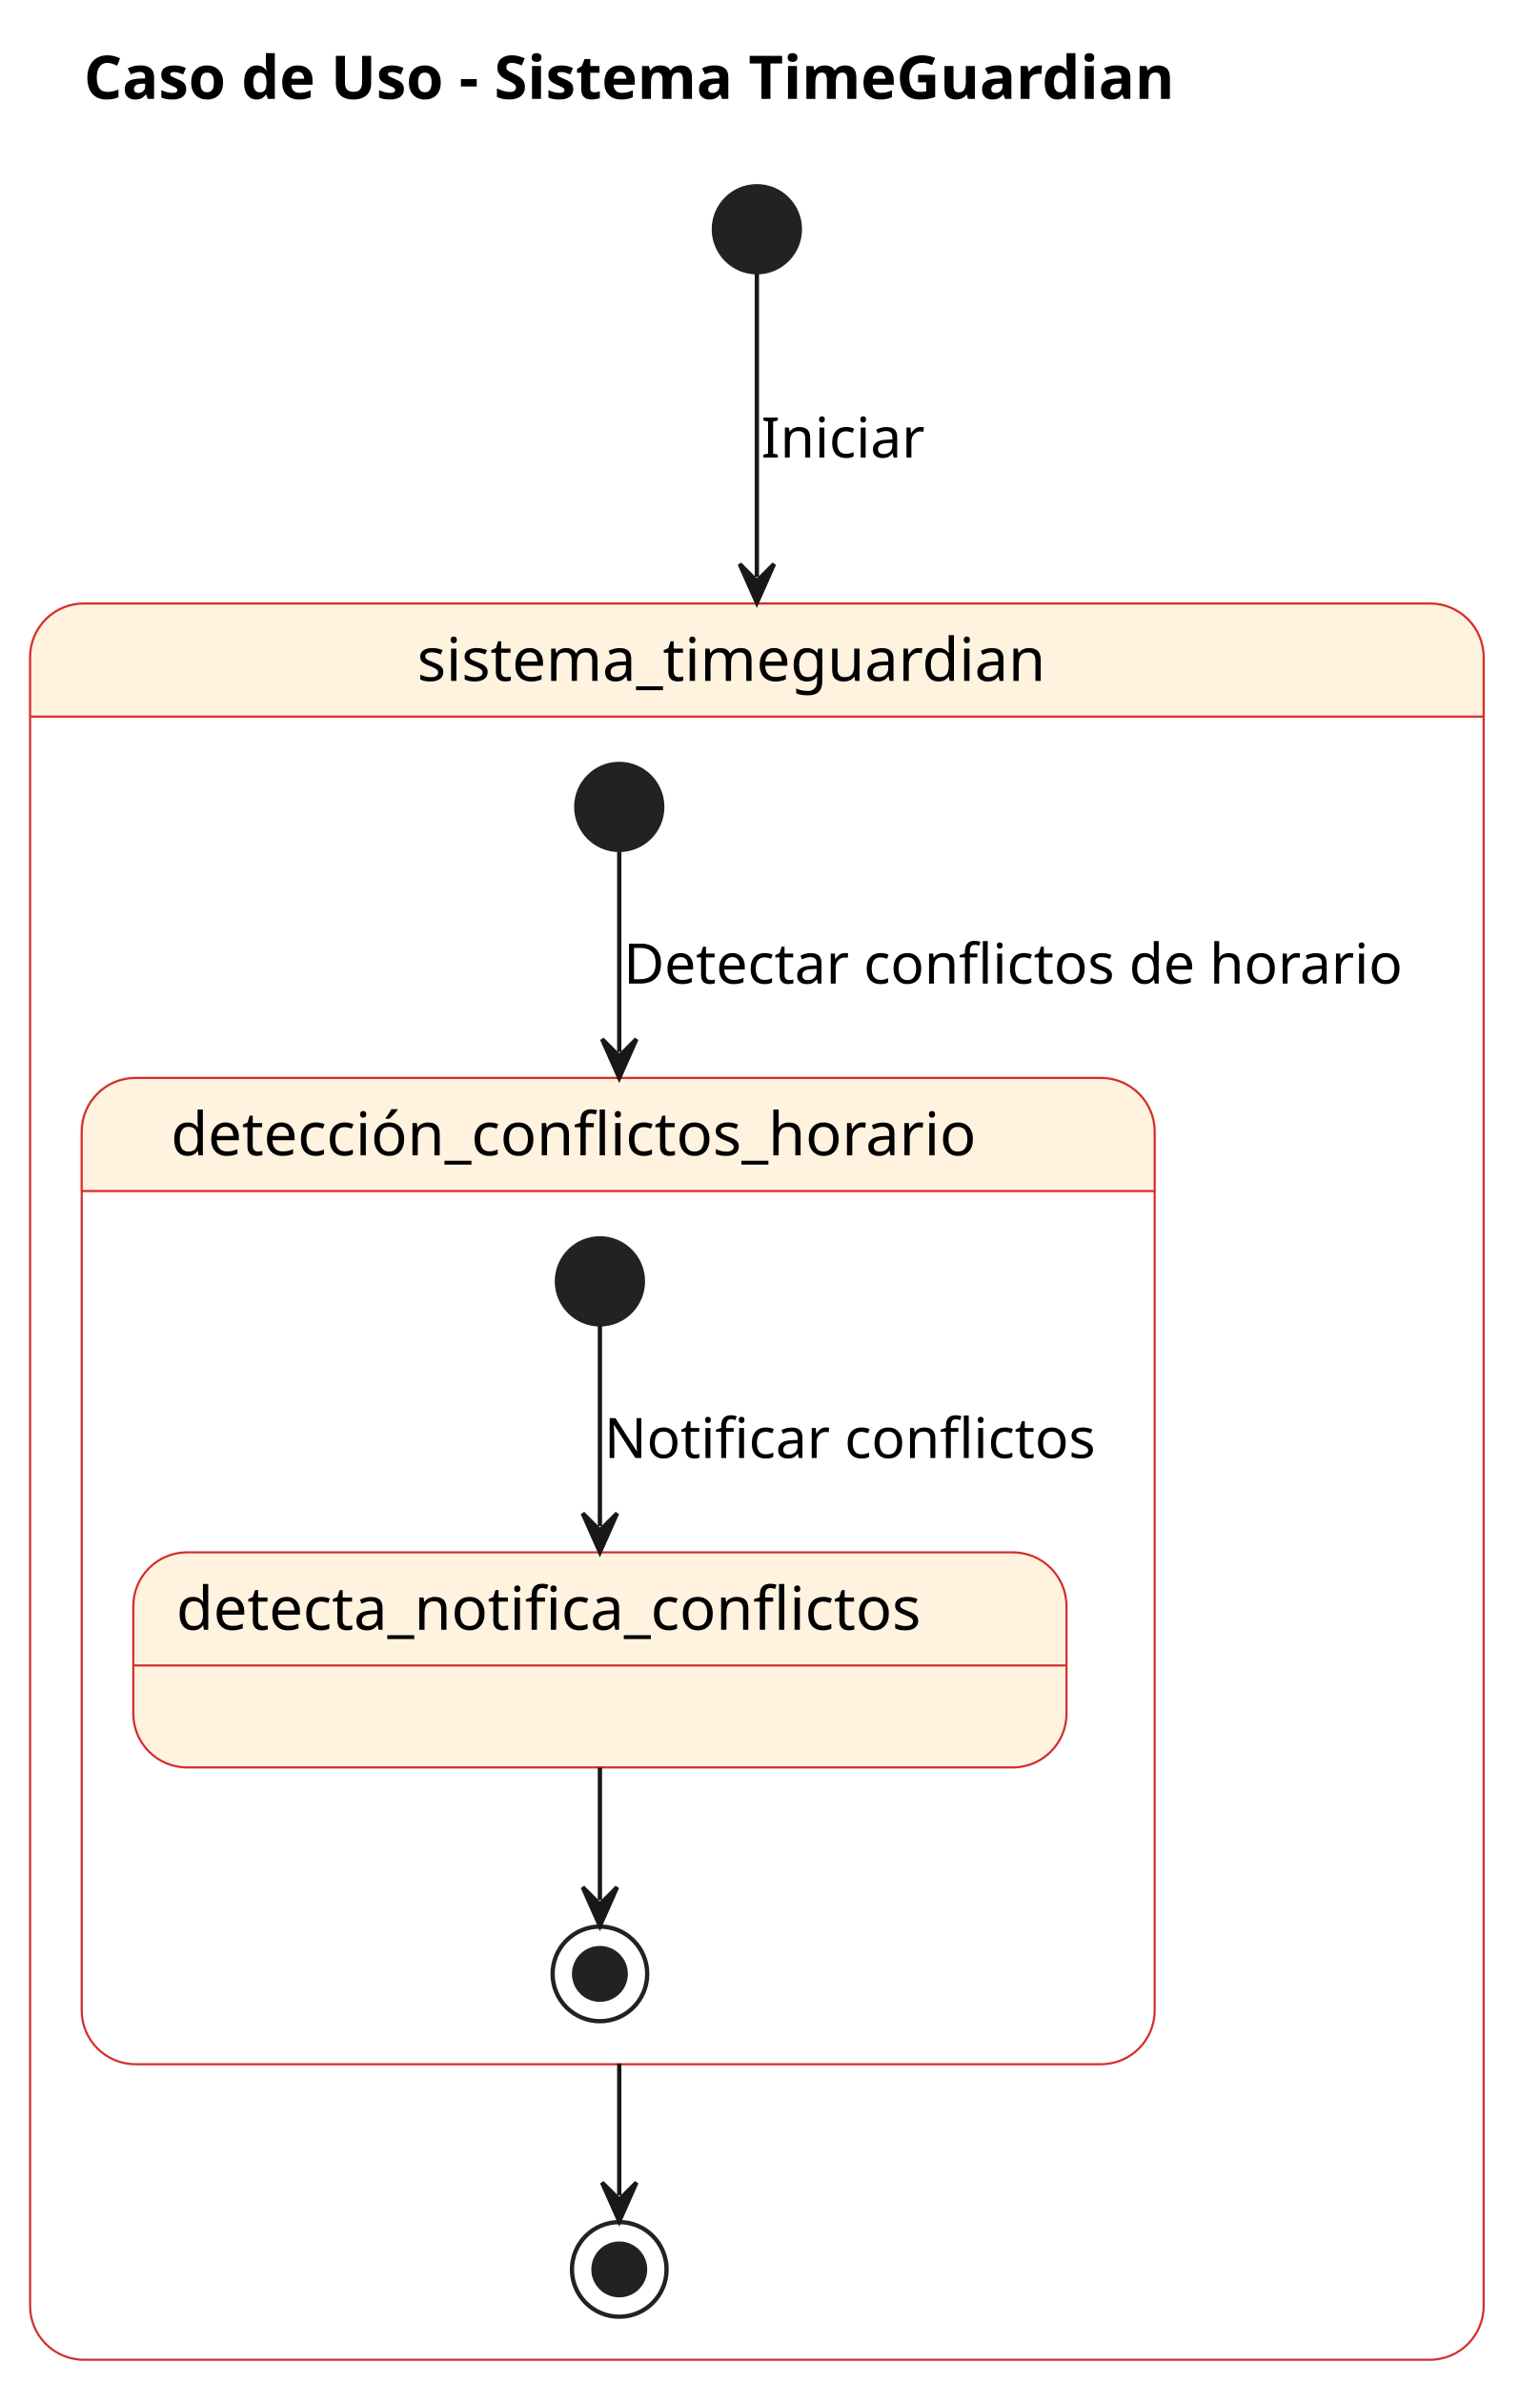
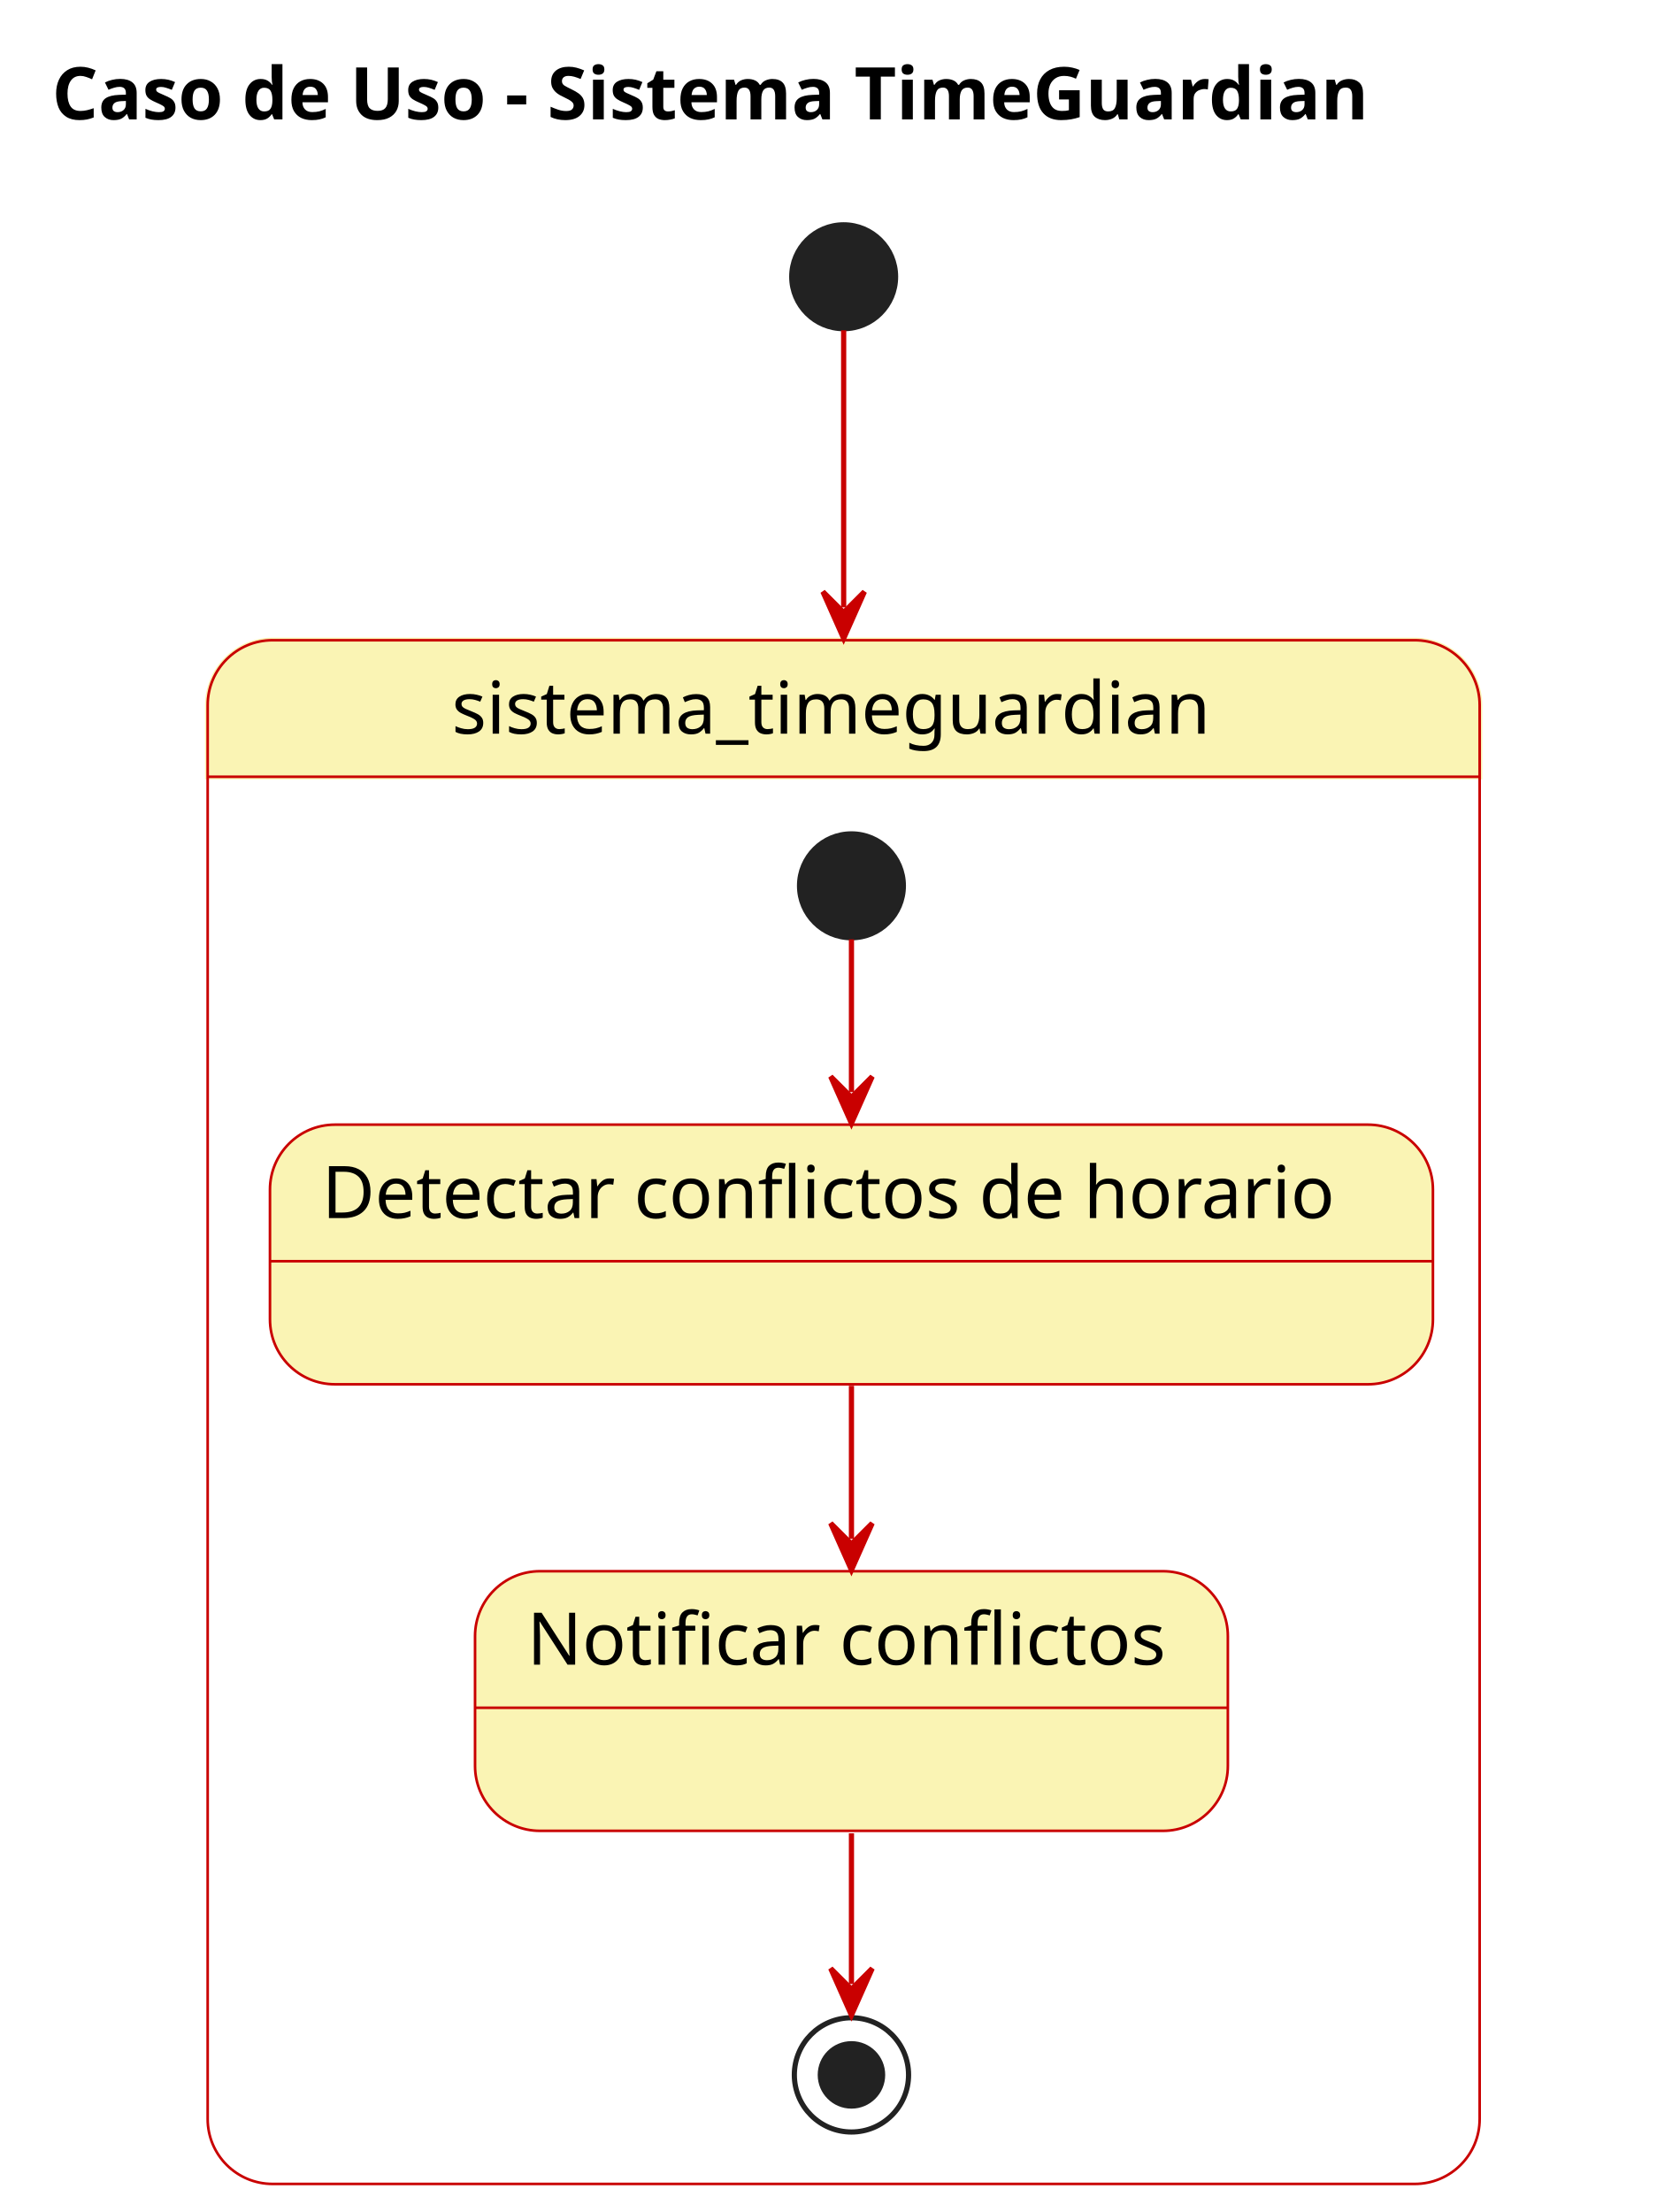
- <svg xmlns="http://www.w3.org/2000/svg" contentStyleType="text/css" height="554px" preserveAspectRatio="none" style="width:358px;height:554px;background:#FFFFFF;" version="1.1" viewBox="0 0 358 554" width="358px" zoomAndPan="magnify">
+ <svg xmlns="http://www.w3.org/2000/svg" contentStyleType="text/css" height="426px" preserveAspectRatio="none" style="width:319px;height:426px;background:#FFFFFF;" version="1.1" viewBox="0 0 319 426" width="319px" zoomAndPan="magnify">
  <defs />
  <g>
-     <text fill="#000000" font-family="sans-serif" font-size="14" font-weight="bold" lengthAdjust="spacing" textLength="299" x="19.5" y="22.995">Caso de Uso - Sistema TimeGuardian</text>
-     <ellipse cx="176" cy="53.297" fill="#222222" rx="10" ry="10" style="stroke:#222222;stroke-width:1.0;" />
-     <path d="M19.5,140.297 L332.5,140.297 A12.5,12.5 0 0 1 345,152.797 L345,166.594 L7,166.594 L7,152.797 A12.5,12.5 0 0 1 19.5,140.297 " fill="#FFF3E0" style="stroke:#FFF3E0;stroke-width:1.0;" />
-     <rect fill="none" height="408.297" rx="12.5" ry="12.5" style="stroke:#D32F2F;stroke-width:0.5;" width="338" x="7" y="140.297" />
-     <line style="stroke:#D32F2F;stroke-width:0.5;" x1="7" x2="345" y1="166.594" y2="166.594" />
-     <text fill="#000000" font-family="sans-serif" font-size="14" lengthAdjust="spacing" textLength="158" x="97" y="158.292">sistema_timeguardian</text>
-     <ellipse cx="144" cy="187.594" fill="#222222" rx="10" ry="10" style="stroke:#222222;stroke-width:1.0;" />
-     <path d="M31.5,250.594 L256,250.594 A12.5,12.5 0 0 1 268.5,263.094 L268.5,276.891 L19,276.891 L19,263.094 A12.5,12.5 0 0 1 31.5,250.594 " fill="#FFF3E0" style="stroke:#FFF3E0;stroke-width:1.0;" />
-     <rect fill="none" height="229.297" rx="12.5" ry="12.5" style="stroke:#D32F2F;stroke-width:0.5;" width="249.5" x="19" y="250.594" />
-     <line style="stroke:#D32F2F;stroke-width:0.5;" x1="19" x2="268.5" y1="276.891" y2="276.891" />
-     <text fill="#000000" font-family="sans-serif" font-size="14" lengthAdjust="spacing" textLength="208" x="39.75" y="268.589">detección_conflictos_horario</text>
-     <ellipse cx="139.5" cy="297.891" fill="#222222" rx="10" ry="10" style="stroke:#222222;stroke-width:1.0;" />
-     <g id="sistema_timeguardian.detección_conflictos_horario.detecta_notifica_conflictos">
-       <rect fill="#FFF3E0" height="50" rx="12.5" ry="12.5" style="stroke:#D32F2F;stroke-width:0.5;" width="217" x="31" y="360.891" />
-       <line style="stroke:#D32F2F;stroke-width:0.5;" x1="31" x2="248" y1="387.188" y2="387.188" />
-       <text fill="#000000" font-family="sans-serif" font-size="14" lengthAdjust="spacing" textLength="197" x="41" y="378.886">detecta_notifica_conflictos</text>
+     <text fill="#000000" font-family="sans-serif" font-size="14" font-weight="bold" lengthAdjust="spacing" textLength="291" x="10" y="22.995">Caso de Uso - Sistema TimeGuardian</text>
+     <ellipse cx="162.5" cy="53.297" fill="#222222" rx="10" ry="10" style="stroke:#222222;stroke-width:1.0;" />
+     <path d="M52.5,123.297 L272.5,123.297 A12.5,12.5 0 0 1 285,135.797 L285,149.594 L40,149.594 L40,135.797 A12.5,12.5 0 0 1 52.5,123.297 " fill="#FAF4B4" style="stroke:#FAF4B4;stroke-width:1.0;" />
+     <rect fill="none" height="297.297" rx="12.5" ry="12.5" style="stroke:#C90000;stroke-width:0.5;" width="245" x="40" y="123.297" />
+     <line style="stroke:#C90000;stroke-width:0.5;" x1="40" x2="285" y1="149.594" y2="149.594" />
+     <text fill="#000000" font-family="sans-serif" font-size="14" lengthAdjust="spacing" textLength="151" x="87" y="141.292">sistema_timeguardian</text>
+     <ellipse cx="164" cy="170.594" fill="#222222" rx="10" ry="10" style="stroke:#222222;stroke-width:1.0;" />
+     <g id="sistema_timeguardian.detección_conflictos_horario">
+       <rect fill="#FAF4B4" height="50" rx="12.5" ry="12.5" style="stroke:#C90000;stroke-width:0.5;" width="224" x="52" y="216.594" />
+       <line style="stroke:#C90000;stroke-width:0.5;" x1="52" x2="276" y1="242.891" y2="242.891" />
+       <text fill="#000000" font-family="sans-serif" font-size="14" lengthAdjust="spacing" textLength="204" x="62" y="234.589">Detectar conflictos de horario</text>
    </g>
-     <ellipse cx="139.5" cy="458.891" fill="none" rx="11" ry="11" style="stroke:#222222;stroke-width:1.0;" />
-     <ellipse cx="139.5" cy="458.891" fill="#222222" rx="6" ry="6" style="stroke:#222222;stroke-width:1.0;" />
-     <g id="link_*start*detección_conflictos_horario_detecta_notifica_conflictos">
-       <path d="M139.5,308.095 C139.5,320.574 139.5,337.313 139.5,354.821 " fill="none" id="*start*detección_conflictos_horario-to-detecta_notifica_conflictos" style="stroke:#181818;stroke-width:1.0;" />
-       <polygon fill="#181818" points="139.5,360.821,143.5,351.821,139.5,355.821,135.5,351.821,139.5,360.821" style="stroke:#181818;stroke-width:1.0;" />
-       <text fill="#000000" font-family="sans-serif" font-size="13" lengthAdjust="spacing" textLength="118" x="140.5" y="338.957">Notificar conflictos</text>
+     <g id="sistema_timeguardian.detecta_notifica_conflictos">
+       <rect fill="#FAF4B4" height="50" rx="12.5" ry="12.5" style="stroke:#C90000;stroke-width:0.5;" width="145" x="91.5" y="302.594" />
+       <line style="stroke:#C90000;stroke-width:0.5;" x1="91.5" x2="236.5" y1="328.891" y2="328.891" />
+       <text fill="#000000" font-family="sans-serif" font-size="14" lengthAdjust="spacing" textLength="125" x="101.5" y="320.589">Notificar conflictos</text>
    </g>
-     <g id="link_detecta_notifica_conflictos_*end*detección_conflictos_horario">
-       <path d="M139.5,410.928 C139.5,423.48 139.5,432.173 139.5,441.737 " fill="none" id="detecta_notifica_conflictos-to-*end*detección_conflictos_horario" style="stroke:#181818;stroke-width:1.0;" />
-       <polygon fill="#181818" points="139.5,447.737,143.5,438.737,139.5,442.737,135.5,438.737,139.5,447.737" style="stroke:#181818;stroke-width:1.0;" />
+     <ellipse cx="164" cy="399.594" fill="none" rx="11" ry="11" style="stroke:#222222;stroke-width:1.0;" />
+     <ellipse cx="164" cy="399.594" fill="#222222" rx="6" ry="6" style="stroke:#222222;stroke-width:1.0;" />
+     <g id="link_*start*sistema_timeguardian_detección_conflictos_horario">
+       <path d="M164,180.904 C164,189.944 164,198.084 164,210.324 " fill="none" id="*start*sistema_timeguardian-to-detección_conflictos_horario" style="stroke:#C90000;stroke-width:1.0;" />
+       <polygon fill="#C90000" points="164,216.324,168,207.324,164,211.324,160,207.324,164,216.324" style="stroke:#C90000;stroke-width:1.0;" />
    </g>
-     <ellipse cx="144" cy="527.594" fill="none" rx="11" ry="11" style="stroke:#222222;stroke-width:1.0;" />
-     <ellipse cx="144" cy="527.594" fill="#222222" rx="6" ry="6" style="stroke:#222222;stroke-width:1.0;" />
-     <g id="link_*start*sistema_timeguardian_detección_conflictos_horario">
-       <path d="M144,198.03 C144,209.065 144,222.639 144,244.569 " fill="none" id="*start*sistema_timeguardian-to-detección_conflictos_horario" style="stroke:#181818;stroke-width:1.0;" />
-       <polygon fill="#181818" points="144,250.569,148,241.569,144,245.569,140,241.569,144,250.569" style="stroke:#181818;stroke-width:1.0;" />
-       <text fill="#000000" font-family="sans-serif" font-size="13" lengthAdjust="spacing" textLength="190" x="145" y="228.661">Detectar conflictos de horario</text>
+     <g id="link_detección_conflictos_horario_detecta_notifica_conflictos">
+       <path d="M164,266.894 C164,278.034 164,285.214 164,296.354 " fill="none" id="detección_conflictos_horario-to-detecta_notifica_conflictos" style="stroke:#C90000;stroke-width:1.0;" />
+       <polygon fill="#C90000" points="164,302.354,168,293.354,164,297.354,160,293.354,164,302.354" style="stroke:#C90000;stroke-width:1.0;" />
    </g>
-     <g id="link_detección_conflictos_horario_*end*sistema_timeguardian">
-       <path d="M144,479.739 C144,494.767 144,501.894 144,510.4 " fill="none" id="detección_conflictos_horario-to-*end*sistema_timeguardian" style="stroke:#181818;stroke-width:1.0;" />
-       <polygon fill="#181818" points="144,516.4,148,507.4,144,511.4,140,507.4,144,516.4" style="stroke:#181818;stroke-width:1.0;" />
+     <g id="link_detecta_notifica_conflictos_*end*sistema_timeguardian">
+       <path d="M164,353.074 C164,365.064 164,372.864 164,382.094 " fill="none" id="detecta_notifica_conflictos-to-*end*sistema_timeguardian" style="stroke:#C90000;stroke-width:1.0;" />
+       <polygon fill="#C90000" points="164,388.094,168,379.094,164,383.094,160,379.094,164,388.094" style="stroke:#C90000;stroke-width:1.0;" />
    </g>
    <g id="link_*start*_sistema_timeguardian">
-       <path d="M176,63.585 C176,77.643 176,100.299 176,134.123 " fill="none" id="*start*-to-sistema_timeguardian" style="stroke:#181818;stroke-width:1.0;" />
-       <polygon fill="#181818" points="176,140.123,180,131.123,176,135.123,172,131.123,176,140.123" style="stroke:#181818;stroke-width:1.0;" />
-       <text fill="#000000" font-family="sans-serif" font-size="13" lengthAdjust="spacing" textLength="37" x="177" y="106.364">Iniciar</text>
+       <path d="M162.5,63.607 C162.5,75.477 162.5,91.527 162.5,116.957 " fill="none" id="*start*-to-sistema_timeguardian" style="stroke:#C90000;stroke-width:1.0;" />
+       <polygon fill="#C90000" points="162.5,122.957,166.5,113.957,162.5,117.957,158.5,113.957,162.5,122.957" style="stroke:#C90000;stroke-width:1.0;" />
    </g>
  </g>
</svg>
